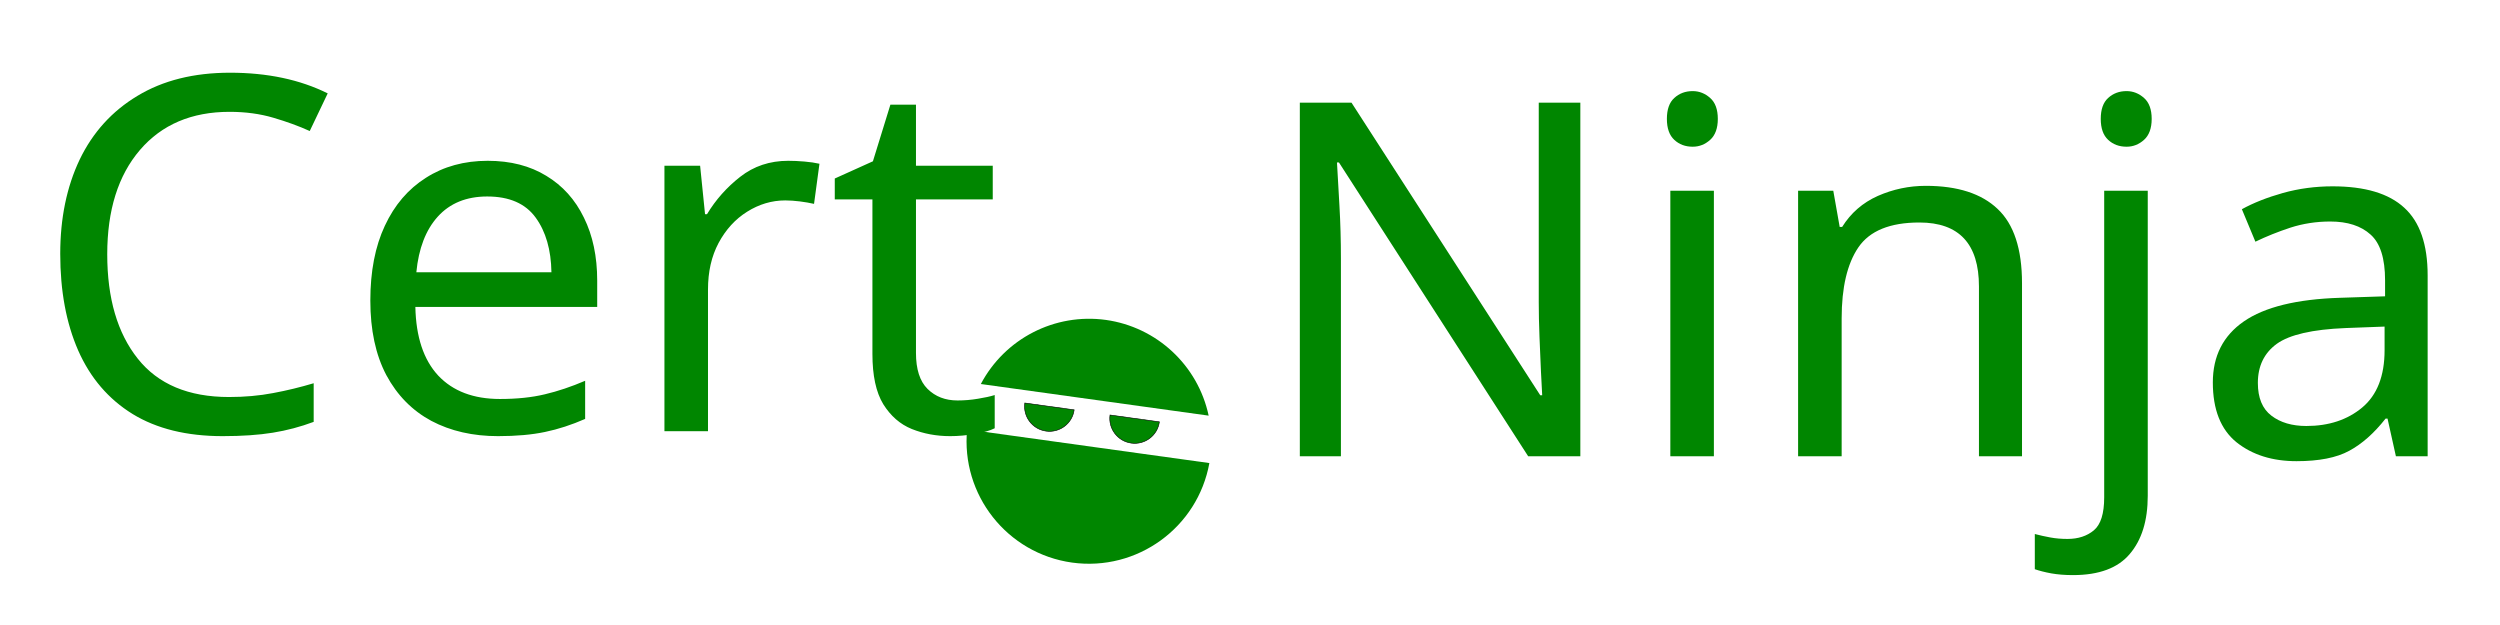
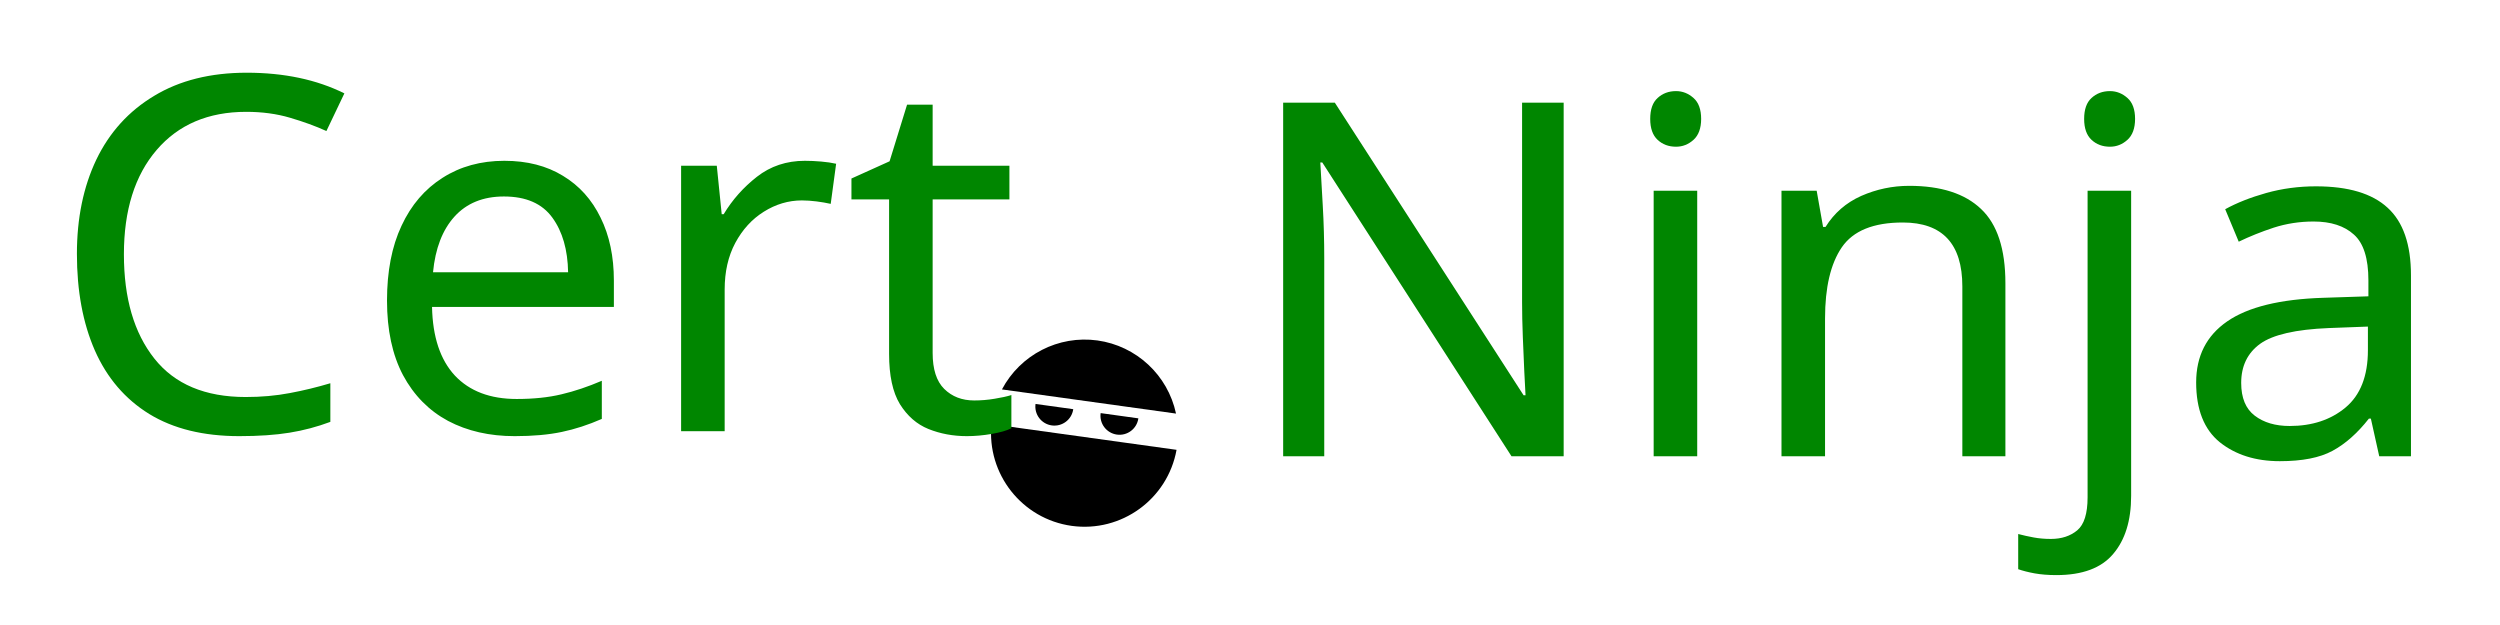
<svg xmlns="http://www.w3.org/2000/svg" width="600" height="150" viewBox="0 0 158.75 39.688" version="1.1" id="svg8">
  <defs id="defs2" />
  <g id="layer1" transform="translate(0,-257.3125)">
-     <path style="fill:#008600;fill-opacity:1;stroke-width:0.037" d="m 70.219,277.627 a 7.779,7.779 0 0 0 -7.936,4.071 l 14.467,2.008 a 7.779,7.779 0 0 0 -6.531,-6.079 z m -8.807,6.955 a 7.779,7.779 0 0 0 6.669,8.456 7.779,7.779 0 0 0 8.714,-6.321 z" id="path815" />
-     <path style="fill:#008600;fill-opacity:1;stroke:#000000;stroke-width:0.037" d="m 65.075,282.903 a 1.582,1.582 0 0 0 1.35,1.785 1.582,1.582 0 0 0 1.785,-1.35 z" id="path819-9" />
-     <path style="fill:#008600;fill-opacity:1;stroke:#000000;stroke-width:0.037" d="m 70.486,283.665 a 1.582,1.582 0 0 0 1.35,1.785 1.582,1.582 0 0 0 1.785,-1.35 z" id="path819-9-3" />
-     <text xml:space="preserve" style="font-style:normal;font-variant:normal;font-weight:normal;font-stretch:normal;font-size:31.452px;line-height:1.25;font-family:Ani;-inkscape-font-specification:'Ani, Normal';font-variant-ligatures:normal;font-variant-caps:normal;font-variant-numeric:normal;font-feature-settings:normal;text-align:start;letter-spacing:0px;word-spacing:0px;writing-mode:lr-tb;text-anchor:start;fill:#008600;fill-opacity:1;stroke:none;stroke-width:0.786" x="1.901" y="284.697" id="text859">
-       <tspan id="tspan857" x="1.901" y="284.697" style="font-style:normal;font-variant:normal;font-weight:normal;font-stretch:normal;font-size:31.452px;font-family:Ani;-inkscape-font-specification:'Ani, Normal';font-variant-ligatures:normal;font-variant-caps:normal;font-variant-numeric:normal;font-feature-settings:normal;text-align:start;writing-mode:lr-tb;text-anchor:start;fill:#008600;fill-opacity:1;stroke-width:0.786">Cert</tspan>
+     <path style="fill:#000000;fill-opacity:1;stroke-width:0.028" d="m 69.687,278.931 a 5.944,5.944 0 0 0 -6.064,3.11 l 11.054,1.534 a 5.944,5.944 0 0 0 -4.99,-4.644 z m -6.729,5.314 a 5.944,5.944 0 0 0 5.095,6.461 5.944,5.944 0 0 0 6.658,-4.829 z" id="path815" />
+     <path style="fill:#000000;fill-opacity:1;stroke:none;stroke-width:0.028;stroke-opacity:1" d="m 65.756,282.963 a 1.209,1.209 0 0 0 1.031,1.364 1.209,1.209 0 0 0 1.364,-1.031 z" id="path819-9" />
+     <path style="fill:#000000;fill-opacity:1;stroke:none;stroke-width:0.028;stroke-opacity:1" d="m 69.891,283.545 a 1.209,1.209 0 0 0 1.031,1.364 1.209,1.209 0 0 0 1.364,-1.031 z" id="path819-9-3" />
+     <text xml:space="preserve" style="font-style:normal;font-variant:normal;font-weight:normal;font-stretch:normal;font-size:31.452px;line-height:1.25;font-family:Ani;-inkscape-font-specification:'Ani, Normal';font-variant-ligatures:normal;font-variant-caps:normal;font-variant-numeric:normal;font-feature-settings:normal;text-align:start;letter-spacing:0px;word-spacing:0px;writing-mode:lr-tb;text-anchor:start;fill:#008600;fill-opacity:1;stroke:none;stroke-width:0.786" x="2.959" y="284.697" id="text859">
+       <tspan id="tspan857" x="2.959" y="284.697" style="font-style:normal;font-variant:normal;font-weight:normal;font-stretch:normal;font-size:31.452px;font-family:Ani;-inkscape-font-specification:'Ani, Normal';font-variant-ligatures:normal;font-variant-caps:normal;font-variant-numeric:normal;font-feature-settings:normal;text-align:start;writing-mode:lr-tb;text-anchor:start;fill:#008600;fill-opacity:1;stroke-width:0.786">Cert</tspan>
    </text>
-     <text xml:space="preserve" style="font-style:normal;font-variant:normal;font-weight:normal;font-stretch:normal;font-size:31.452px;line-height:1.25;font-family:Ani;-inkscape-font-specification:'Ani, Normal';font-variant-ligatures:normal;font-variant-caps:normal;font-variant-numeric:normal;font-feature-settings:normal;text-align:start;letter-spacing:0px;word-spacing:0px;writing-mode:lr-tb;text-anchor:start;fill:#008600;fill-opacity:1;stroke:none;stroke-width:0.786" x="79.491" y="286.285" id="text863">
-       <tspan id="tspan861" x="79.491" y="286.285" style="font-style:normal;font-variant:normal;font-weight:normal;font-stretch:normal;font-size:31.452px;font-family:Ani;-inkscape-font-specification:'Ani, Normal';font-variant-ligatures:normal;font-variant-caps:normal;font-variant-numeric:normal;font-feature-settings:normal;text-align:start;writing-mode:lr-tb;text-anchor:start;fill:#008600;fill-opacity:1;stroke-width:0.786">Ninja</tspan>
+     <text xml:space="preserve" style="font-style:normal;font-variant:normal;font-weight:normal;font-stretch:normal;font-size:31.452px;line-height:1.25;font-family:Ani;-inkscape-font-specification:'Ani, Normal';font-variant-ligatures:normal;font-variant-caps:normal;font-variant-numeric:normal;font-feature-settings:normal;text-align:start;letter-spacing:0px;word-spacing:0px;writing-mode:lr-tb;text-anchor:start;fill:#008600;fill-opacity:1;stroke:none;stroke-width:0.786" x="78.433" y="286.285" id="text863">
+       <tspan id="tspan861" x="78.433" y="286.285" style="font-style:normal;font-variant:normal;font-weight:normal;font-stretch:normal;font-size:31.452px;font-family:Ani;-inkscape-font-specification:'Ani, Normal';font-variant-ligatures:normal;font-variant-caps:normal;font-variant-numeric:normal;font-feature-settings:normal;text-align:start;writing-mode:lr-tb;text-anchor:start;fill:#008600;fill-opacity:1;stroke-width:0.786">Ninja</tspan>
    </text>
  </g>
</svg>
